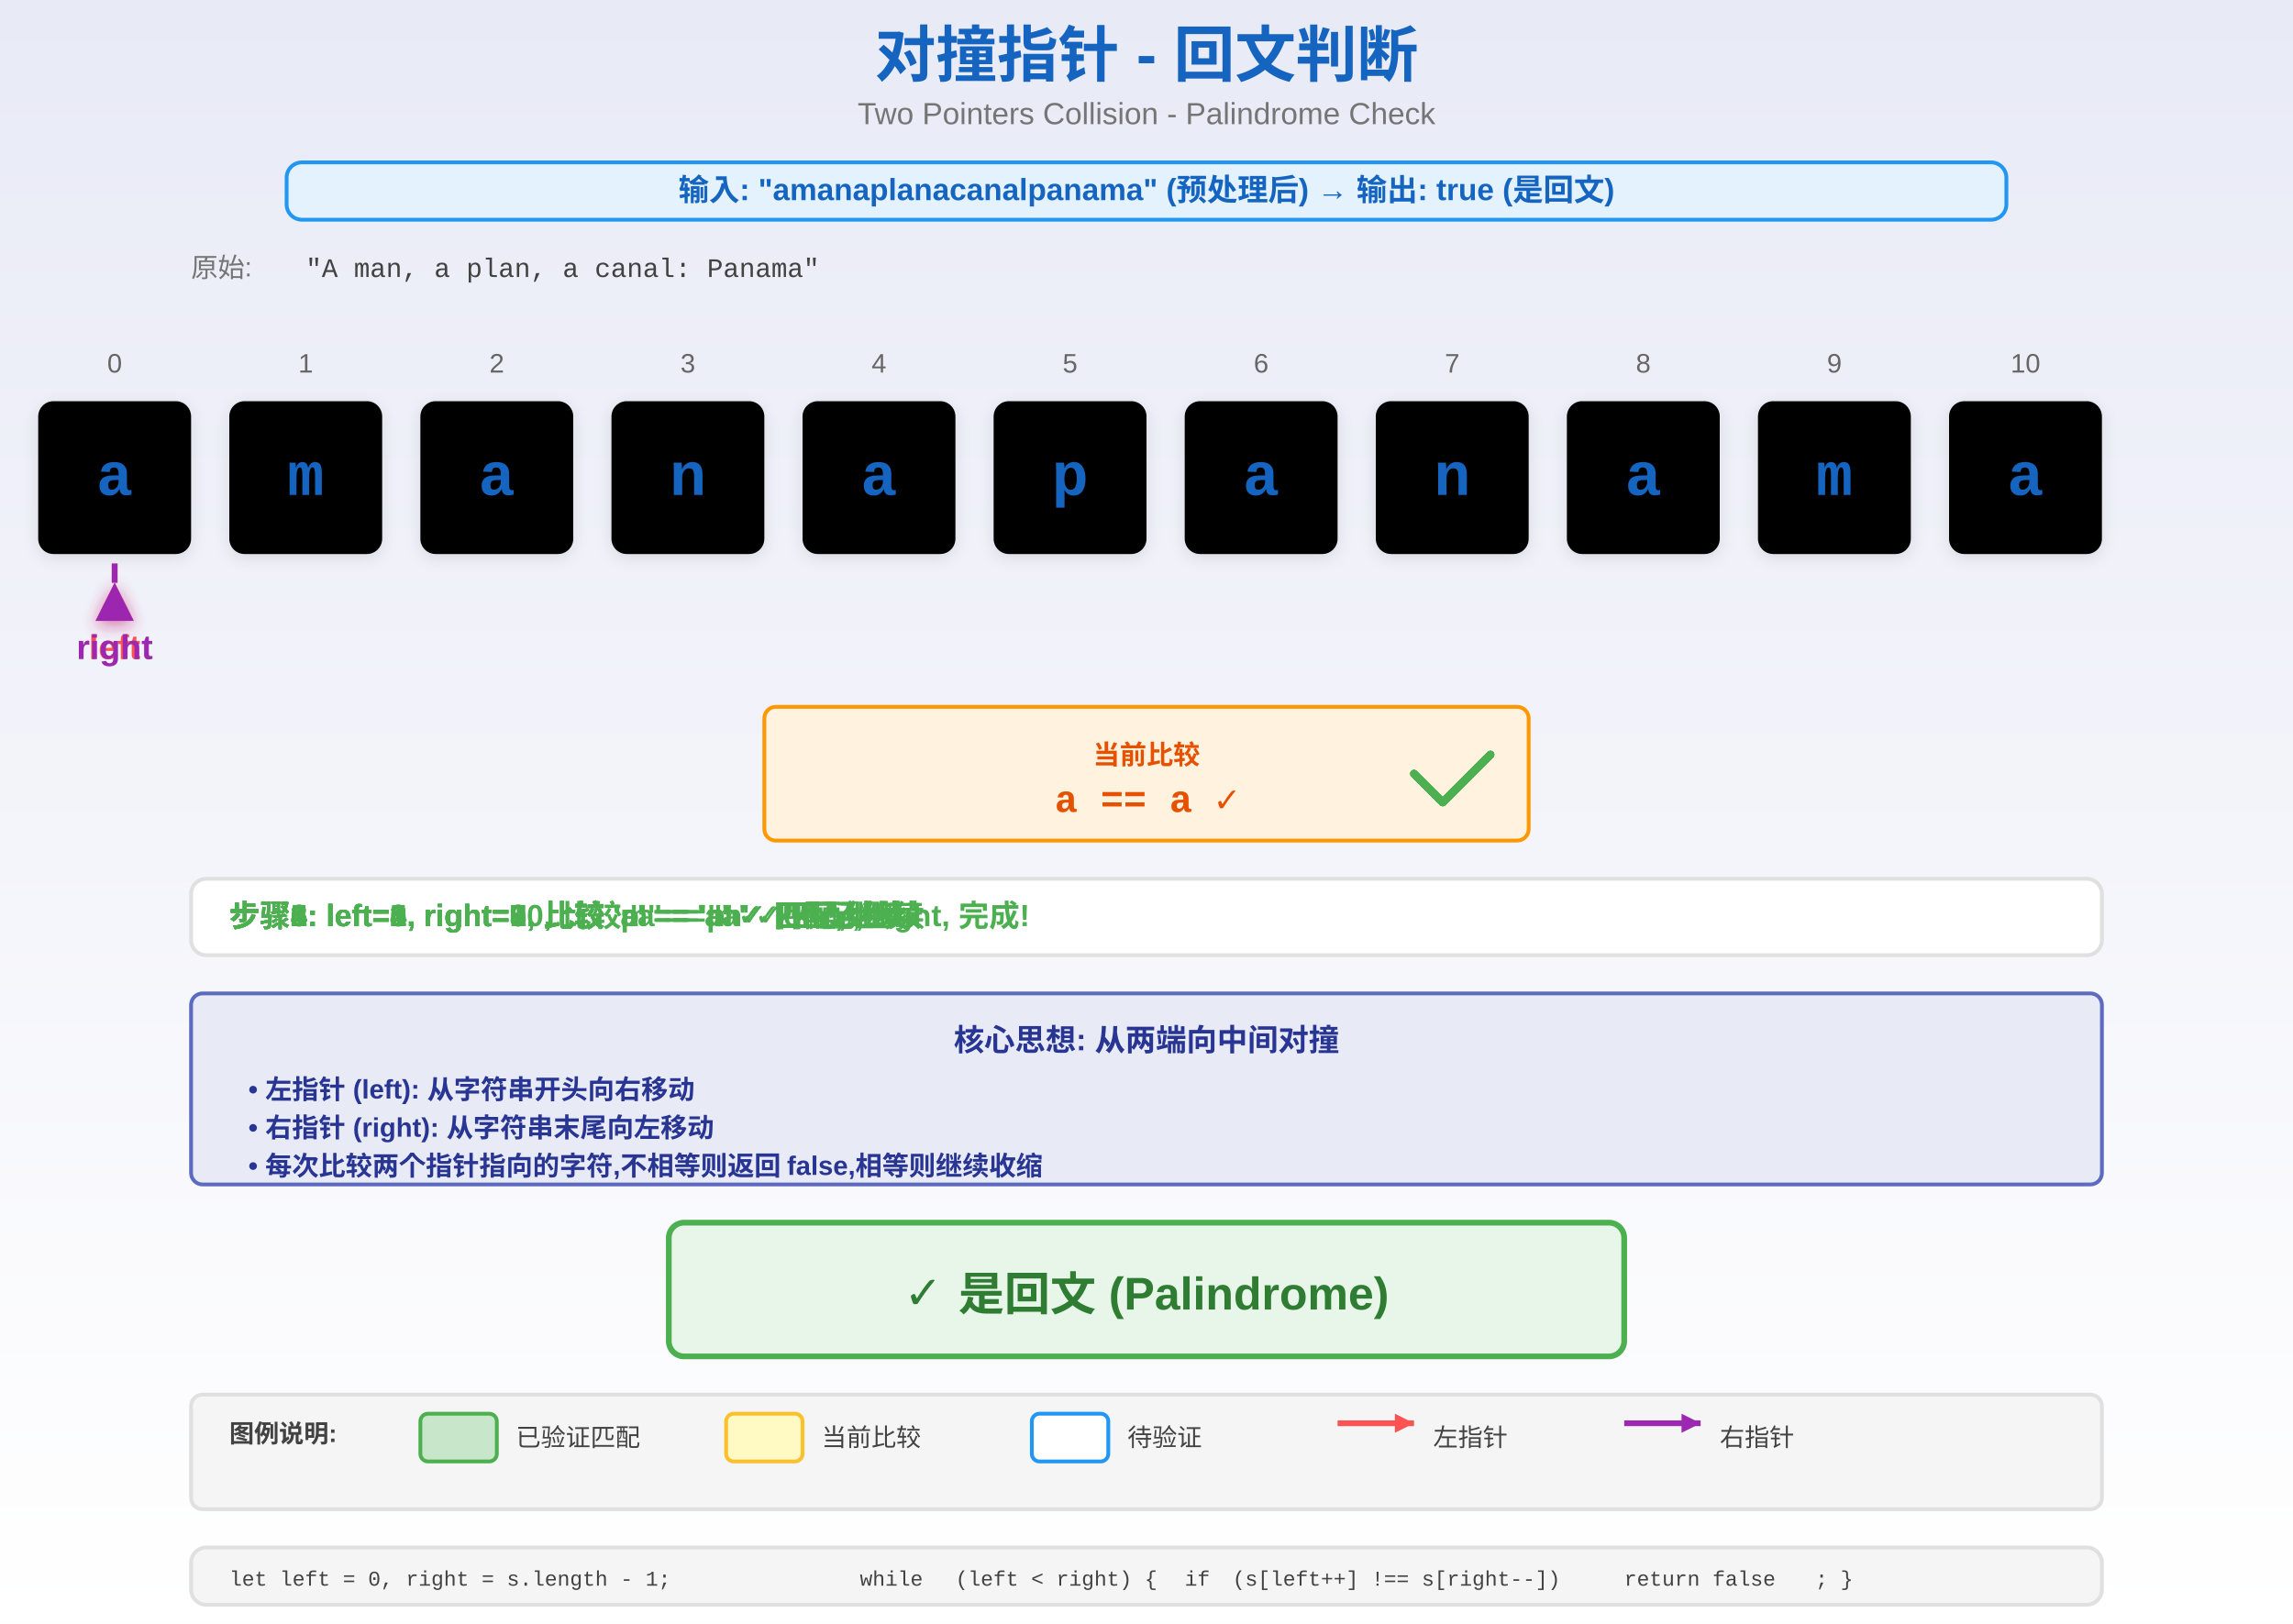
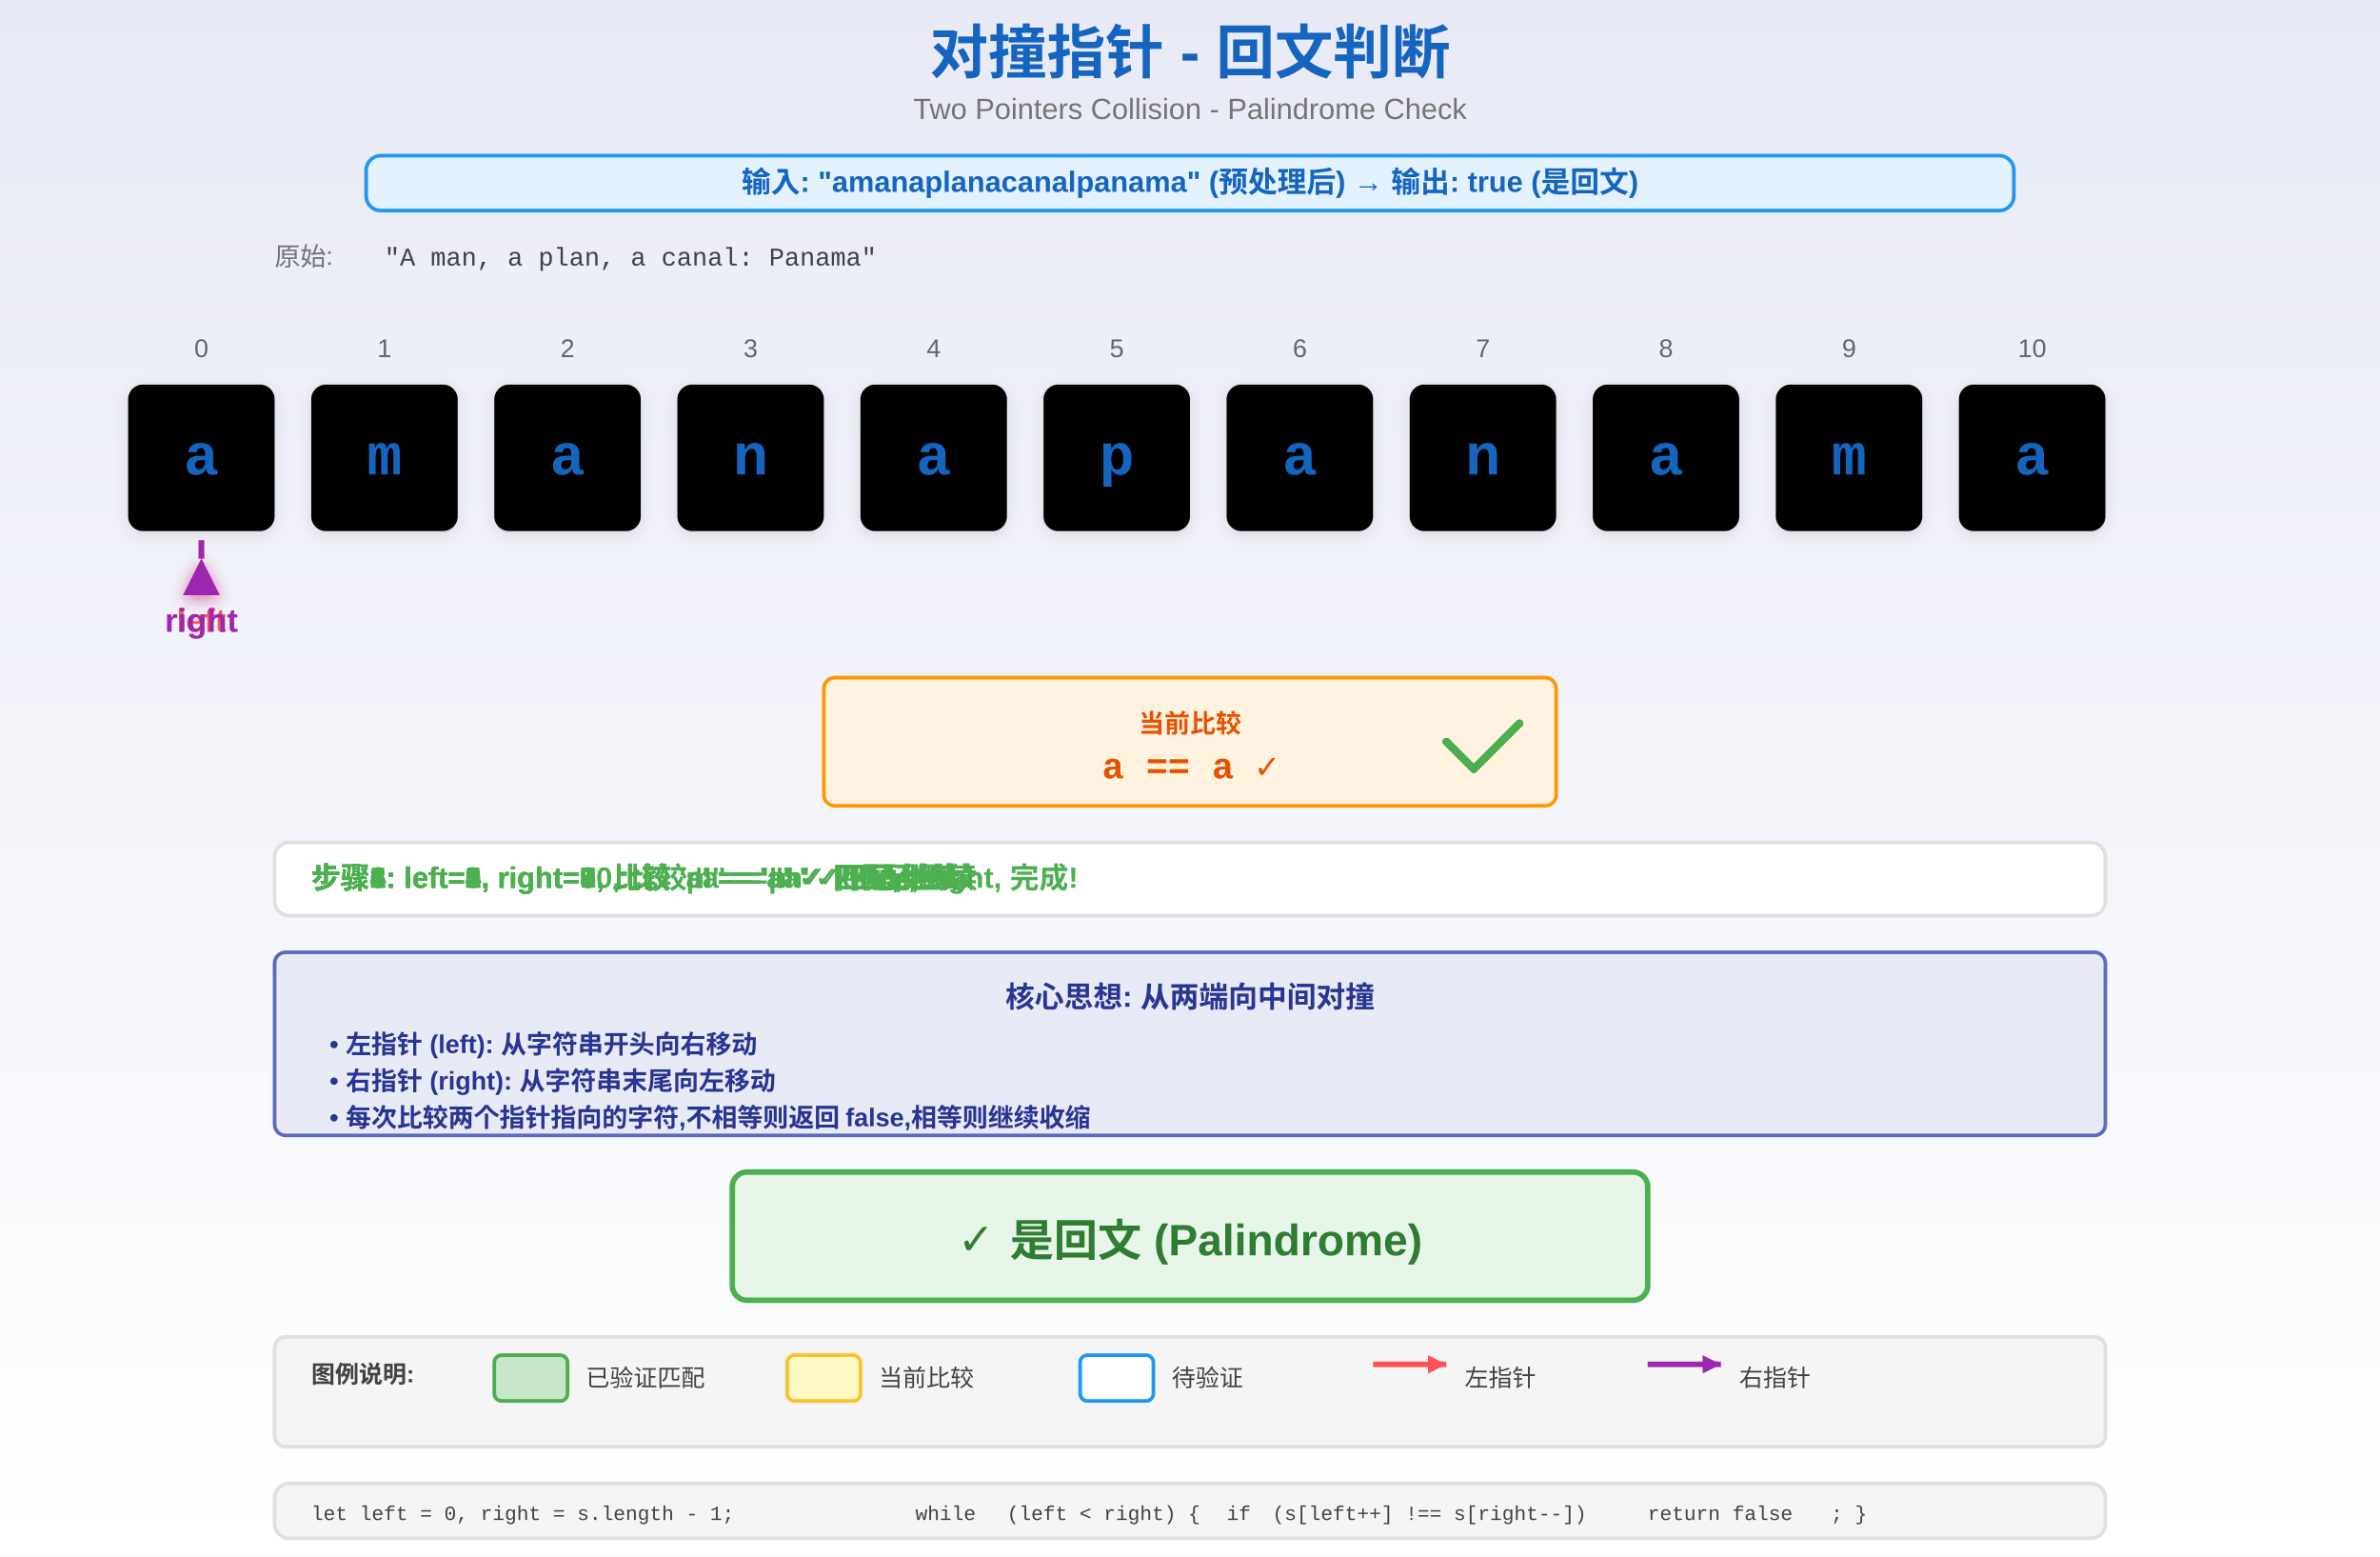
- <svg xmlns="http://www.w3.org/2000/svg" viewBox="0 0 1200 850">
+ <svg xmlns="http://www.w3.org/2000/svg" viewBox="-50 0 1300 850">
  <defs>
    <style>
      @keyframes moveLeft {
        0%, 14% { transform: translateX(0); }
        18%, 32% { transform: translateX(100px); }
        36%, 50% { transform: translateX(200px); }
        54%, 68% { transform: translateX(300px); }
        72%, 86% { transform: translateX(400px); }
        90%, 100% { transform: translateX(500px); }
      }
      @keyframes moveRight {
-         0%, 14% { transform: translateX(1100px); }
-         18%, 32% { transform: translateX(1000px); }
-         36%, 50% { transform: translateX(900px); }
-         54%, 68% { transform: translateX(800px); }
-         72%, 86% { transform: translateX(700px); }
-         90%, 100% { transform: translateX(600px); }
+         0%, 14% { transform: translateX(1000px); }
+         18%, 32% { transform: translateX(900px); }
+         36%, 50% { transform: translateX(800px); }
+         54%, 68% { transform: translateX(700px); }
+         72%, 86% { transform: translateX(600px); }
+         90%, 100% { transform: translateX(500px); }
      }
      @keyframes highlight0 {
        0%, 12% { fill: #fff9c4; stroke: #fbc02d; stroke-width: 4; }
        14%, 100% { fill: #c8e6c9; stroke: #4caf50; stroke-width: 3; }
      }
      @keyframes highlight1 {
        0%, 16% { fill: #ffffff; stroke: #2196f3; stroke-width: 3; }
        18%, 30% { fill: #fff9c4; stroke: #fbc02d; stroke-width: 4; }
        32%, 100% { fill: #c8e6c9; stroke: #4caf50; stroke-width: 3; }
      }
      @keyframes highlight2 {
        0%, 34% { fill: #ffffff; stroke: #2196f3; stroke-width: 3; }
        36%, 48% { fill: #fff9c4; stroke: #fbc02d; stroke-width: 4; }
        50%, 100% { fill: #c8e6c9; stroke: #4caf50; stroke-width: 3; }
      }
      @keyframes highlight3 {
        0%, 52% { fill: #ffffff; stroke: #2196f3; stroke-width: 3; }
        54%, 66% { fill: #fff9c4; stroke: #fbc02d; stroke-width: 4; }
        68%, 100% { fill: #c8e6c9; stroke: #4caf50; stroke-width: 3; }
      }
      @keyframes highlight4 {
        0%, 70% { fill: #ffffff; stroke: #2196f3; stroke-width: 3; }
        72%, 84% { fill: #fff9c4; stroke: #fbc02d; stroke-width: 4; }
        86%, 100% { fill: #c8e6c9; stroke: #4caf50; stroke-width: 3; }
      }
      @keyframes highlight5 {
        0%, 88% { fill: #ffffff; stroke: #2196f3; stroke-width: 3; }
        90%, 100% { fill: #fff9c4; stroke: #fbc02d; stroke-width: 4; }
      }
      @keyframes highlight6 {
        0%, 70% { fill: #ffffff; stroke: #2196f3; stroke-width: 3; }
        72%, 84% { fill: #fff9c4; stroke: #fbc02d; stroke-width: 4; }
        86%, 100% { fill: #c8e6c9; stroke: #4caf50; stroke-width: 3; }
      }
      @keyframes highlight7 {
        0%, 52% { fill: #ffffff; stroke: #2196f3; stroke-width: 3; }
        54%, 66% { fill: #fff9c4; stroke: #fbc02d; stroke-width: 4; }
        68%, 100% { fill: #c8e6c9; stroke: #4caf50; stroke-width: 3; }
      }
      @keyframes highlight8 {
        0%, 34% { fill: #ffffff; stroke: #2196f3; stroke-width: 3; }
        36%, 48% { fill: #fff9c4; stroke: #fbc02d; stroke-width: 4; }
        50%, 100% { fill: #c8e6c9; stroke: #4caf50; stroke-width: 3; }
      }
      @keyframes highlight9 {
        0%, 16% { fill: #ffffff; stroke: #2196f3; stroke-width: 3; }
        18%, 30% { fill: #fff9c4; stroke: #fbc02d; stroke-width: 4; }
        32%, 100% { fill: #c8e6c9; stroke: #4caf50; stroke-width: 3; }
      }
      @keyframes highlight10 {
        0%, 12% { fill: #fff9c4; stroke: #fbc02d; stroke-width: 4; }
        14%, 100% { fill: #c8e6c9; stroke: #4caf50; stroke-width: 3; }
      }
      @keyframes fadeInOut0 {
        0%, 12% { opacity: 1; }
        14%, 100% { opacity: 0; }
      }
      @keyframes fadeInOut1 {
        0%, 16% { opacity: 0; }
        18%, 30% { opacity: 1; }
        32%, 100% { opacity: 0; }
      }
      @keyframes fadeInOut2 {
        0%, 34% { opacity: 0; }
        36%, 48% { opacity: 1; }
        50%, 100% { opacity: 0; }
      }
      @keyframes fadeInOut3 {
        0%, 52% { opacity: 0; }
        54%, 66% { opacity: 1; }
        68%, 100% { opacity: 0; }
      }
      @keyframes fadeInOut4 {
        0%, 70% { opacity: 0; }
        72%, 84% { opacity: 1; }
        86%, 100% { opacity: 0; }
      }
      @keyframes fadeInOut5 {
        0%, 88% { opacity: 0; }
        90%, 100% { opacity: 1; }
      }
      @keyframes showResult {
        0%, 88% { opacity: 0; transform: scale(0.8); }
        90%, 92% { opacity: 1; transform: scale(1.1); }
        94%, 100% { opacity: 1; transform: scale(1); }
      }
      @keyframes showCompare {
        0%, 12% { opacity: 1; }
        14%, 16% { opacity: 0; }
        18%, 30% { opacity: 1; }
        32%, 34% { opacity: 0; }
        36%, 48% { opacity: 1; }
        50%, 52% { opacity: 0; }
        54%, 66% { opacity: 1; }
        68%, 70% { opacity: 0; }
        72%, 84% { opacity: 1; }
        86%, 88% { opacity: 0; }
        90%, 100% { opacity: 1; }
      }
      @keyframes checkmark0 {
        0%, 12% { opacity: 1; }
        14%, 100% { opacity: 0; }
      }
      @keyframes checkmark1 {
        0%, 16% { opacity: 0; }
        18%, 30% { opacity: 1; }
        32%, 100% { opacity: 0; }
      }
      @keyframes checkmark2 {
        0%, 34% { opacity: 0; }
        36%, 48% { opacity: 1; }
        50%, 100% { opacity: 0; }
      }
      @keyframes checkmark3 {
        0%, 52% { opacity: 0; }
        54%, 66% { opacity: 1; }
        68%, 100% { opacity: 0; }
      }
      @keyframes checkmark4 {
        0%, 70% { opacity: 0; }
        72%, 84% { opacity: 1; }
        86%, 100% { opacity: 0; }
      }
      @keyframes checkmark5 {
        0%, 88% { opacity: 0; }
        90%, 100% { opacity: 1; }
      }
      .array-box {
        filter: drop-shadow(0 2px 4px rgba(0,0,0,0.1));
        transition: all 0.3s ease;
      }
      .box-0 { animation: highlight0 12s ease-in-out infinite; }
      .box-1 { animation: highlight1 12s ease-in-out infinite; }
      .box-2 { animation: highlight2 12s ease-in-out infinite; }
      .box-3 { animation: highlight3 12s ease-in-out infinite; }
      .box-4 { animation: highlight4 12s ease-in-out infinite; }
      .box-5 { animation: highlight5 12s ease-in-out infinite; }
      .box-6 { animation: highlight6 12s ease-in-out infinite; }
      .box-7 { animation: highlight7 12s ease-in-out infinite; }
      .box-8 { animation: highlight8 12s ease-in-out infinite; }
      .box-9 { animation: highlight9 12s ease-in-out infinite; }
      .box-10 { animation: highlight10 12s ease-in-out infinite; }
      .array-text {
        font-family: 'Courier New', monospace;
        font-size: 32px;
        font-weight: bold;
        fill: #1565c0;
        text-anchor: middle;
        dominant-baseline: middle;
      }
      .pointer-left {
        animation: moveLeft 12s ease-in-out infinite;
      }
      .pointer-right {
        animation: moveRight 12s ease-in-out infinite;
      }
      .pointer-arrow-left {
        fill: #ff5252;
        filter: drop-shadow(0 2px 4px rgba(255,82,82,0.4));
      }
      .pointer-arrow-right {
        fill: #9c27b0;
        filter: drop-shadow(0 2px 4px rgba(156,39,176,0.4));
      }
      .pointer-label {
        font-family: 'Arial', sans-serif;
        font-size: 18px;
        font-weight: bold;
        text-anchor: middle;
      }
      .step-text {
        font-family: 'Arial', sans-serif;
        font-size: 16px;
        font-weight: 600;
        text-anchor: start;
        animation-duration: 12s;
        animation-iteration-count: infinite;
      }
      .step0 { animation-name: fadeInOut0; fill: #4caf50; }
      .step1 { animation-name: fadeInOut1; fill: #4caf50; }
      .step2 { animation-name: fadeInOut2; fill: #4caf50; }
      .step3 { animation-name: fadeInOut3; fill: #4caf50; }
      .step4 { animation-name: fadeInOut4; fill: #4caf50; }
      .step5 { animation-name: fadeInOut5; fill: #4caf50; }
      .title {
        font-family: 'Arial', sans-serif;
        font-size: 32px;
        fill: #1565c0;
        font-weight: bold;
        text-anchor: middle;
      }
      .subtitle {
        font-family: 'Arial', sans-serif;
        font-size: 16px;
        fill: #757575;
        text-anchor: middle;
      }
      .code-text {
        font-family: 'Courier New', monospace;
        font-size: 11px;
        fill: #424242;
      }
      .counter {
        font-family: 'Arial', sans-serif;
        font-size: 14px;
        fill: #666;
        text-anchor: middle;
      }
      .info-box {
        fill: #e3f2fd;
        stroke: #2196f3;
        stroke-width: 2;
        rx: 8;
      }
      .legend-box {
        fill: #f5f5f5;
        stroke: #e0e0e0;
        stroke-width: 2;
        rx: 6;
      }
      .legend-text {
        font-family: 'Arial', sans-serif;
        font-size: 13px;
        fill: #424242;
      }
      .result-box {
        fill: #e8f5e9;
        stroke: #4caf50;
        stroke-width: 3;
        rx: 8;
        animation: showResult 12s ease-in-out infinite;
      }
      .result-text {
        font-family: 'Arial', sans-serif;
        font-size: 24px;
        fill: #2e7d32;
        font-weight: bold;
        text-anchor: middle;
        animation: showResult 12s ease-in-out infinite;
      }
      .concept-box {
        fill: #e8eaf6;
        stroke: #5c6bc0;
        stroke-width: 2;
        rx: 6;
      }
      .concept-text {
        font-family: 'Arial', sans-serif;
        font-size: 14px;
        fill: #283593;
        font-weight: 600;
      }
      .compare-box {
        fill: #fff3e0;
        stroke: #ff9800;
        stroke-width: 2;
        rx: 6;
        animation: showCompare 12s ease-in-out infinite;
      }
      .compare-text {
        font-family: 'Courier New', monospace;
        font-size: 20px;
        fill: #e65100;
        font-weight: bold;
        text-anchor: middle;
        animation: showCompare 12s ease-in-out infinite;
      }
      .checkmark {
        fill: none;
        stroke: #4caf50;
        stroke-width: 4;
        stroke-linecap: round;
        stroke-linejoin: round;
      }
      .check0 { animation: checkmark0 12s ease-in-out infinite; }
      .check1 { animation: checkmark1 12s ease-in-out infinite; }
      .check2 { animation: checkmark2 12s ease-in-out infinite; }
      .check3 { animation: checkmark3 12s ease-in-out infinite; }
      .check4 { animation: checkmark4 12s ease-in-out infinite; }
      .check5 { animation: checkmark5 12s ease-in-out infinite; }
    </style>
  </defs>
  <defs>
    <linearGradient id="bgGradient" x1="0%" y1="0%" x2="0%" y2="100%">
      <stop offset="0%" style="stop-color:#e8eaf6;stop-opacity:1" />
      <stop offset="100%" style="stop-color:#ffffff;stop-opacity:1" />
    </linearGradient>
  </defs>
-   <rect width="1200" height="850" fill="url(#bgGradient)" />
-   <text x="600" y="40" class="title">对撞指针 - 回文判断</text>
-   <text x="600" y="65" class="subtitle">Two Pointers Collision - Palindrome Check</text>
-   <rect x="150" y="85" width="900" height="30" class="info-box" />
-   <text x="600" y="105" class="subtitle" style="font-weight: 600; fill: #1565c0;">
+   <rect x="-50" width="1300" height="850" fill="url(#bgGradient)" />
+   <text class="title" x="600" y="40">对撞指针 - 回文判断</text>
+   <text class="subtitle" x="600" y="65">Two Pointers Collision - Palindrome Check</text>
+   <rect class="info-box" x="150" y="85" width="900" height="30" />
+   <text class="subtitle" x="600" y="105" style="font-weight: 600; fill: #1565c0;">
    输入: "amanaplanacanalpanama" (预处理后) → 输出: true (是回文)
  </text>
-   <text x="100" y="145" class="subtitle" style="font-size: 14px; fill: #757575; text-anchor: start;">原始:</text>
-   <text x="160" y="145" class="subtitle" style="font-size: 14px; fill: #424242; text-anchor: start; font-family: 'Courier New';">"A man, a plan, a canal: Panama"</text>
-   <text x="60" y="195" class="counter">0</text>
-   <text x="160" y="195" class="counter">1</text>
-   <text x="260" y="195" class="counter">2</text>
-   <text x="360" y="195" class="counter">3</text>
-   <text x="460" y="195" class="counter">4</text>
-   <text x="560" y="195" class="counter">5</text>
-   <text x="660" y="195" class="counter">6</text>
-   <text x="760" y="195" class="counter">7</text>
-   <text x="860" y="195" class="counter">8</text>
-   <text x="960" y="195" class="counter">9</text>
-   <text x="1060" y="195" class="counter">10</text>
+   <text class="subtitle" x="100" y="145" style="font-size: 14px; fill: #757575; text-anchor: start;">原始:</text>
+   <text class="subtitle" x="160" y="145" style="font-size: 14px; fill: #424242; text-anchor: start; font-family: 'Courier New';">"A man, a plan, a canal: Panama"</text>
+   <text class="counter" x="60" y="195">0</text>
+   <text class="counter" x="160" y="195">1</text>
+   <text class="counter" x="260" y="195">2</text>
+   <text class="counter" x="360" y="195">3</text>
+   <text class="counter" x="460" y="195">4</text>
+   <text class="counter" x="560" y="195">5</text>
+   <text class="counter" x="660" y="195">6</text>
+   <text class="counter" x="760" y="195">7</text>
+   <text class="counter" x="860" y="195">8</text>
+   <text class="counter" x="960" y="195">9</text>
+   <text class="counter" x="1060" y="195">10</text>
  <g id="array">
-     <rect x="20" y="210" width="80" height="80" rx="8" class="array-box box-0" />
-     <text x="60" y="250" class="array-text">a</text>
-     <rect x="120" y="210" width="80" height="80" rx="8" class="array-box box-1" />
-     <text x="160" y="250" class="array-text">m</text>
-     <rect x="220" y="210" width="80" height="80" rx="8" class="array-box box-2" />
-     <text x="260" y="250" class="array-text">a</text>
-     <rect x="320" y="210" width="80" height="80" rx="8" class="array-box box-3" />
-     <text x="360" y="250" class="array-text">n</text>
-     <rect x="420" y="210" width="80" height="80" rx="8" class="array-box box-4" />
-     <text x="460" y="250" class="array-text">a</text>
-     <rect x="520" y="210" width="80" height="80" rx="8" class="array-box box-5" />
-     <text x="560" y="250" class="array-text">p</text>
-     <rect x="620" y="210" width="80" height="80" rx="8" class="array-box box-6" />
-     <text x="660" y="250" class="array-text">a</text>
-     <rect x="720" y="210" width="80" height="80" rx="8" class="array-box box-7" />
-     <text x="760" y="250" class="array-text">n</text>
-     <rect x="820" y="210" width="80" height="80" rx="8" class="array-box box-8" />
-     <text x="860" y="250" class="array-text">a</text>
-     <rect x="920" y="210" width="80" height="80" rx="8" class="array-box box-9" />
-     <text x="960" y="250" class="array-text">m</text>
-     <rect x="1020" y="210" width="80" height="80" rx="8" class="array-box box-10" />
-     <text x="1060" y="250" class="array-text">a</text>
+     <rect class="array-box box-0" x="20" y="210" width="80" height="80" rx="8" />
+     <text class="array-text" x="60" y="250">a</text>
+     <rect class="array-box box-1" x="120" y="210" width="80" height="80" rx="8" />
+     <text class="array-text" x="160" y="250">m</text>
+     <rect class="array-box box-2" x="220" y="210" width="80" height="80" rx="8" />
+     <text class="array-text" x="260" y="250">a</text>
+     <rect class="array-box box-3" x="320" y="210" width="80" height="80" rx="8" />
+     <text class="array-text" x="360" y="250">n</text>
+     <rect class="array-box box-4" x="420" y="210" width="80" height="80" rx="8" />
+     <text class="array-text" x="460" y="250">a</text>
+     <rect class="array-box box-5" x="520" y="210" width="80" height="80" rx="8" />
+     <text class="array-text" x="560" y="250">p</text>
+     <rect class="array-box box-6" x="620" y="210" width="80" height="80" rx="8" />
+     <text class="array-text" x="660" y="250">a</text>
+     <rect class="array-box box-7" x="720" y="210" width="80" height="80" rx="8" />
+     <text class="array-text" x="760" y="250">n</text>
+     <rect class="array-box box-8" x="820" y="210" width="80" height="80" rx="8" />
+     <text class="array-text" x="860" y="250">a</text>
+     <rect class="array-box box-9" x="920" y="210" width="80" height="80" rx="8" />
+     <text class="array-text" x="960" y="250">m</text>
+     <rect class="array-box box-10" x="1020" y="210" width="80" height="80" rx="8" />
+     <text class="array-text" x="1060" y="250">a</text>
  </g>
  <g class="pointer-left">
-     <polygon points="60,305 50,325 70,325" class="pointer-arrow-left" />
    <line x1="60" y1="295" x2="60" y2="305" stroke="#ff5252" stroke-width="3" />
-     <text x="60" y="345" class="pointer-label" fill="#ff5252">left</text>
+     <polygon class="pointer-arrow-left" points="60,305 50,325 70,325" />
+     <text class="pointer-label" x="60" y="345" fill="#ff5252">left</text>
  </g>
  <g class="pointer-right">
-     <polygon points="60,305 50,325 70,325" class="pointer-arrow-right" />
    <line x1="60" y1="295" x2="60" y2="305" stroke="#9c27b0" stroke-width="3" />
-     <text x="60" y="345" class="pointer-label" fill="#9c27b0">right</text>
+     <polygon class="pointer-arrow-right" points="60,305 50,325 70,325" />
+     <text class="pointer-label" x="60" y="345" fill="#9c27b0">right</text>
  </g>
  <g transform="translate(400, 370)">
-     <rect x="0" y="0" width="400" height="70" class="compare-box" />
+     <rect class="compare-box" x="0" y="0" width="400" height="70" />
    <text x="200" y="30" style="font-size: 14px; fill: #e65100; text-anchor: middle; font-weight: 600;">当前比较</text>
-     <text x="200" y="55" class="compare-text">a == a ✓</text>
-     <path d="M 340 35 L 355 50 L 380 25" class="checkmark check0" />
-     <path d="M 340 35 L 355 50 L 380 25" class="checkmark check1" />
-     <path d="M 340 35 L 355 50 L 380 25" class="checkmark check2" />
-     <path d="M 340 35 L 355 50 L 380 25" class="checkmark check3" />
-     <path d="M 340 35 L 355 50 L 380 25" class="checkmark check4" />
-     <path d="M 340 35 L 355 50 L 380 25" class="checkmark check5" />
+     <text class="compare-text" x="200" y="55">a == a ✓</text>
+     <path class="checkmark check0" d="M 340 35 L 355 50 L 380 25" />
+     <path class="checkmark check1" d="M 340 35 L 355 50 L 380 25" />
+     <path class="checkmark check2" d="M 340 35 L 355 50 L 380 25" />
+     <path class="checkmark check3" d="M 340 35 L 355 50 L 380 25" />
+     <path class="checkmark check4" d="M 340 35 L 355 50 L 380 25" />
+     <path class="checkmark check5" d="M 340 35 L 355 50 L 380 25" />
  </g>
  <g transform="translate(100, 460)">
    <rect x="0" y="0" width="1000" height="40" rx="8" fill="#ffffff" stroke="#e0e0e0" stroke-width="2" />
-     <text x="20" y="25" class="step-text step0">步骤1: left=0, right=10, 比较 'a' == 'a' ✓ 匹配,继续</text>
-     <text x="20" y="25" class="step-text step1">步骤2: left=1, right=9, 比较 'm' == 'm' ✓ 匹配,继续</text>
-     <text x="20" y="25" class="step-text step2">步骤3: left=2, right=8, 比较 'a' == 'a' ✓ 匹配,继续</text>
-     <text x="20" y="25" class="step-text step3">步骤4: left=3, right=7, 比较 'n' == 'n' ✓ 匹配,继续</text>
-     <text x="20" y="25" class="step-text step4">步骤5: left=4, right=6, 比较 'a' == 'a' ✓ 匹配,继续</text>
-     <text x="20" y="25" class="step-text step5">步骤6: left=5, right=5, 比较 'p' == 'p' ✓ left &gt;= right, 完成!</text>
+     <text class="step-text step0" x="20" y="25">步骤1: left=0, right=10, 比较 'a' == 'a' ✓ 匹配,继续</text>
+     <text class="step-text step1" x="20" y="25">步骤2: left=1, right=9, 比较 'm' == 'm' ✓ 匹配,继续</text>
+     <text class="step-text step2" x="20" y="25">步骤3: left=2, right=8, 比较 'a' == 'a' ✓ 匹配,继续</text>
+     <text class="step-text step3" x="20" y="25">步骤4: left=3, right=7, 比较 'n' == 'n' ✓ 匹配,继续</text>
+     <text class="step-text step4" x="20" y="25">步骤5: left=4, right=6, 比较 'a' == 'a' ✓ 匹配,继续</text>
+     <text class="step-text step5" x="20" y="25">步骤6: left=5, right=5, 比较 'p' == 'p' ✓ left &gt;= right, 完成!</text>
  </g>
  <g transform="translate(100, 520)">
-     <rect x="0" y="0" width="1000" height="100" class="concept-box" />
-     <text x="500" y="30" class="concept-text" text-anchor="middle" style="font-size: 16px;">核心思想: 从两端向中间对撞</text>
-     <text x="30" y="55" class="concept-text">• 左指针 (left): 从字符串开头向右移动</text>
-     <text x="30" y="75" class="concept-text">• 右指针 (right): 从字符串末尾向左移动</text>
-     <text x="30" y="95" class="concept-text">• 每次比较两个指针指向的字符,不相等则返回 false,相等则继续收缩</text>
+     <rect class="concept-box" x="0" y="0" width="1000" height="100" />
+     <text class="concept-text" x="500" y="30" text-anchor="middle" style="font-size: 16px;">核心思想: 从两端向中间对撞</text>
+     <text class="concept-text" x="30" y="55">• 左指针 (left): 从字符串开头向右移动</text>
+     <text class="concept-text" x="30" y="75">• 右指针 (right): 从字符串末尾向左移动</text>
+     <text class="concept-text" x="30" y="95">• 每次比较两个指针指向的字符,不相等则返回 false,相等则继续收缩</text>
  </g>
  <g transform="translate(350, 640)">
-     <rect x="0" y="0" width="500" height="70" class="result-box" />
-     <text x="250" y="45" class="result-text">
+     <rect class="result-box" x="0" y="0" width="500" height="70" />
+     <text class="result-text" x="250" y="45">
      ✓ 是回文 (Palindrome)
    </text>
  </g>
  <g transform="translate(100, 730)">
-     <rect x="0" y="0" width="1000" height="60" class="legend-box" />
-     <text x="20" y="25" class="legend-text" style="font-weight: 600;">图例说明:</text>
+     <rect class="legend-box" x="0" y="0" width="1000" height="60" />
+     <text class="legend-text" x="20" y="25" style="font-weight: 600;">图例说明:</text>
    <rect x="120" y="10" width="40" height="25" rx="4" fill="#c8e6c9" stroke="#4caf50" stroke-width="2" />
-     <text x="170" y="27" class="legend-text">已验证匹配</text>
+     <text class="legend-text" x="170" y="27">已验证匹配</text>
    <rect x="280" y="10" width="40" height="25" rx="4" fill="#fff9c4" stroke="#fbc02d" stroke-width="2" />
-     <text x="330" y="27" class="legend-text">当前比较</text>
+     <text class="legend-text" x="330" y="27">当前比较</text>
    <rect x="440" y="10" width="40" height="25" rx="4" fill="#ffffff" stroke="#2196f3" stroke-width="2" />
-     <text x="490" y="27" class="legend-text">待验证</text>
+     <text class="legend-text" x="490" y="27">待验证</text>
    <line x1="600" y1="15" x2="640" y2="15" stroke="#ff5252" stroke-width="3" />
-     <polygon points="640,15 630,10 630,20" fill="#ff5252" />
-     <text x="650" y="27" class="legend-text">左指针</text>
+     <polygon fill="#ff5252" points="640,15 630,10 630,20" />
+     <text class="legend-text" x="650" y="27">左指针</text>
    <line x1="750" y1="15" x2="790" y2="15" stroke="#9c27b0" stroke-width="3" />
-     <polygon points="790,15 780,10 780,20" fill="#9c27b0" />
-     <text x="800" y="27" class="legend-text">右指针</text>
+     <polygon fill="#9c27b0" points="790,15 780,10 780,20" />
+     <text class="legend-text" x="800" y="27">右指针</text>
  </g>
  <g transform="translate(100, 810)">
    <rect x="0" y="0" width="1000" height="30" rx="8" fill="#f5f5f5" stroke="#e0e0e0" stroke-width="2" />
-     <text x="20" y="20" class="code-text">let left = 0, right = s.length - 1;</text>
-     <text x="350" y="20" class="code-text" fill="#d32f2f">while</text>
-     <text x="400" y="20" class="code-text">(left &lt; right) { </text>
-     <text x="520" y="20" class="code-text" fill="#d32f2f">if</text>
-     <text x="545" y="20" class="code-text">(s[left++] !== s[right--]) </text>
-     <text x="750" y="20" class="code-text" fill="#d32f2f">return false</text>
-     <text x="850" y="20" class="code-text">; }</text>
+     <text class="code-text" x="20" y="20">let left = 0, right = s.length - 1;</text>
+     <text class="code-text" x="350" y="20" fill="#d32f2f">while</text>
+     <text class="code-text" x="400" y="20">(left &lt; right) { </text>
+     <text class="code-text" x="520" y="20" fill="#d32f2f">if</text>
+     <text class="code-text" x="545" y="20">(s[left++] !== s[right--]) </text>
+     <text class="code-text" x="750" y="20" fill="#d32f2f">return false</text>
+     <text class="code-text" x="850" y="20">; }</text>
  </g>
</svg>
